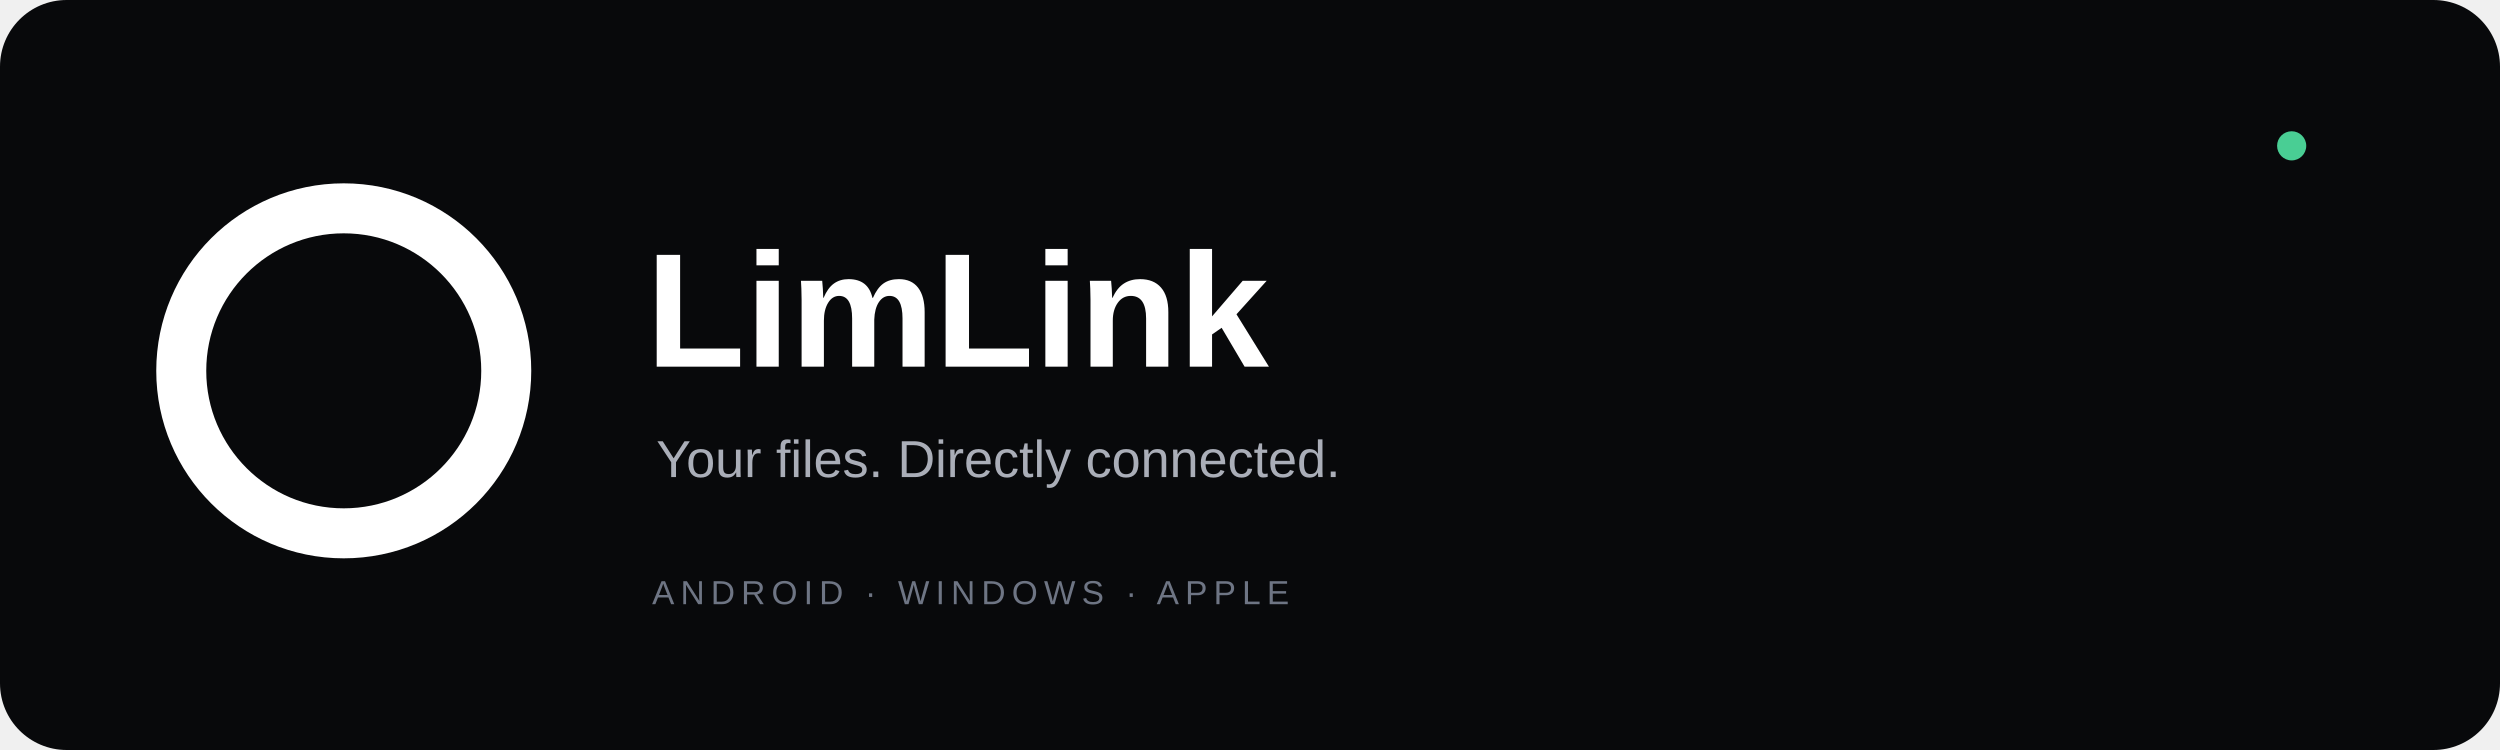
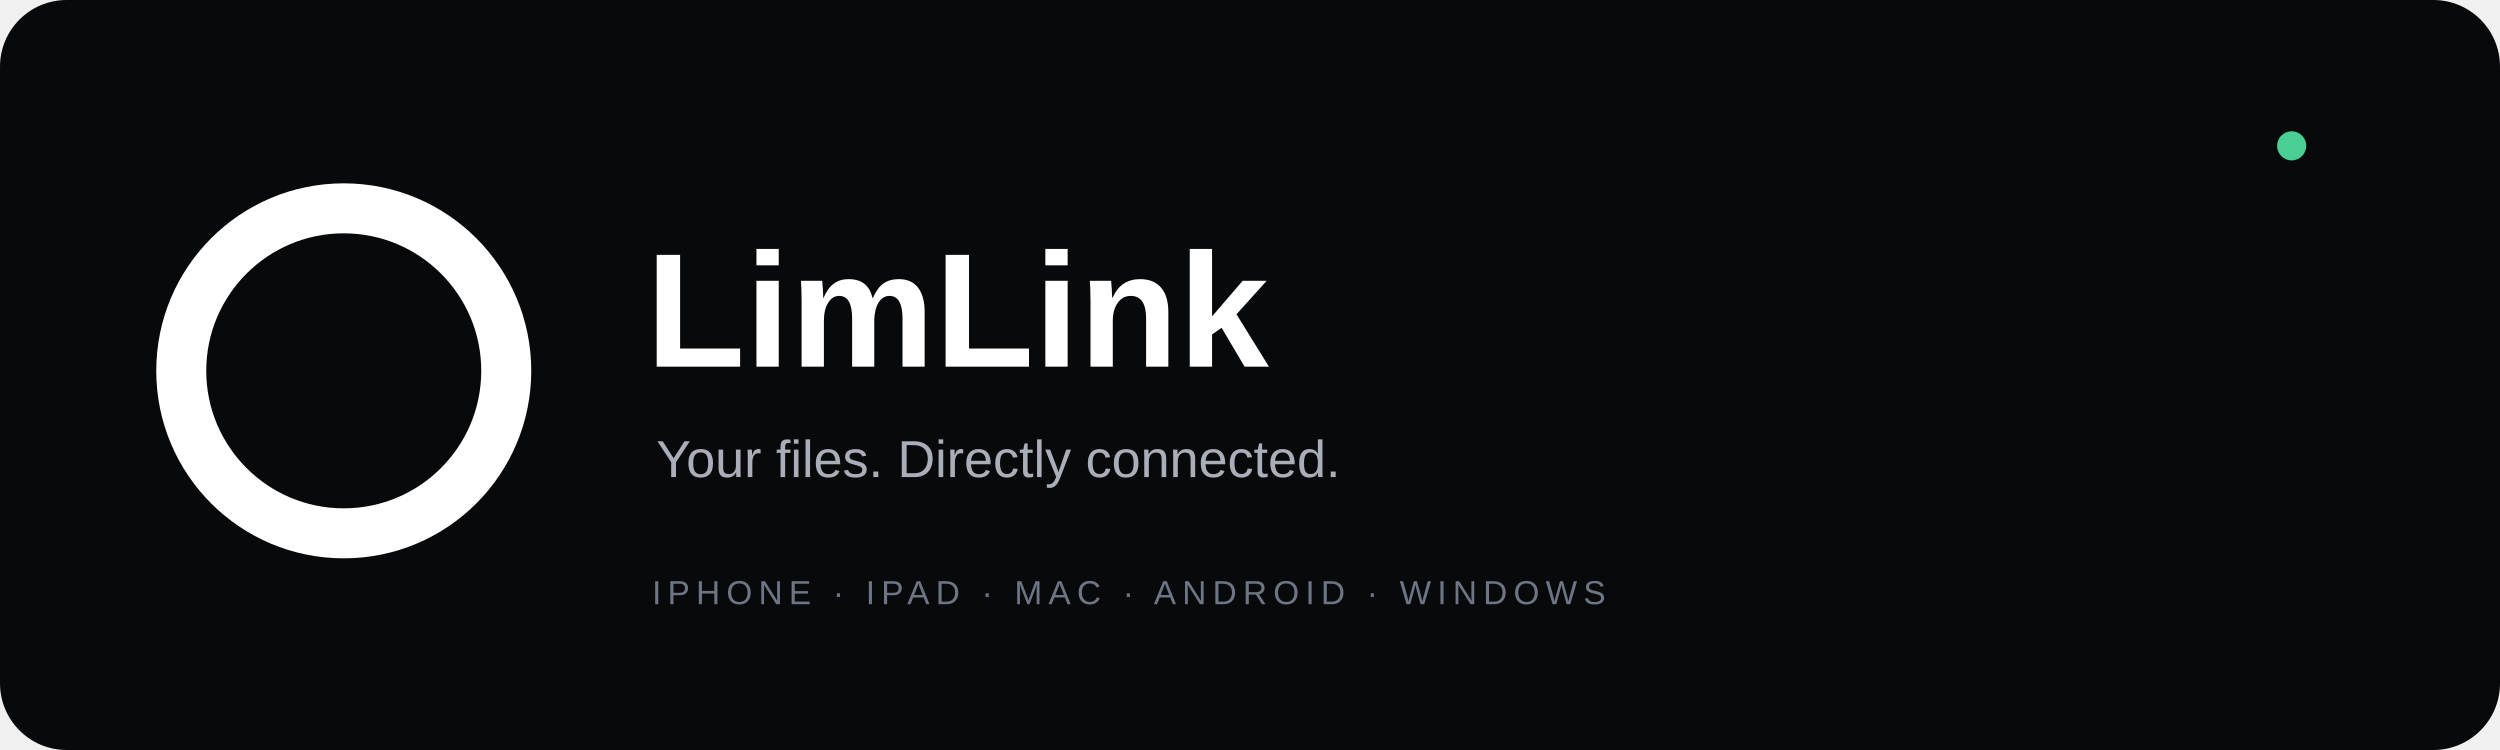
<svg xmlns="http://www.w3.org/2000/svg" width="1200" height="360" viewBox="0 0 1200 360">
  <rect width="1200" height="360" rx="32" fill="#08090b" />
  <circle cx="165" cy="178" r="78" fill="none" stroke="white" stroke-width="24" />
  <text x="310" y="176" fill="white" font-family="Arial,sans-serif" font-size="78" font-weight="700">LimLink</text>
  <text x="315" y="229" fill="#aaaeb8" font-family="Arial,sans-serif" font-size="25">Your files. Directly connected.</text>
  <circle cx="1100" cy="70" r="7" fill="#49ce94" />
-   <text x="313" y="290" fill="#6e7584" font-family="Arial,sans-serif" font-size="16" letter-spacing="3">ANDROID · WINDOWS · APPLE</text>
+   <text x="313" y="290" fill="#6e7584" font-family="Arial,sans-serif" font-size="16" letter-spacing="3">IPHONE · IPAD · MAC · ANDROID · WINDOWS</text>
</svg>
